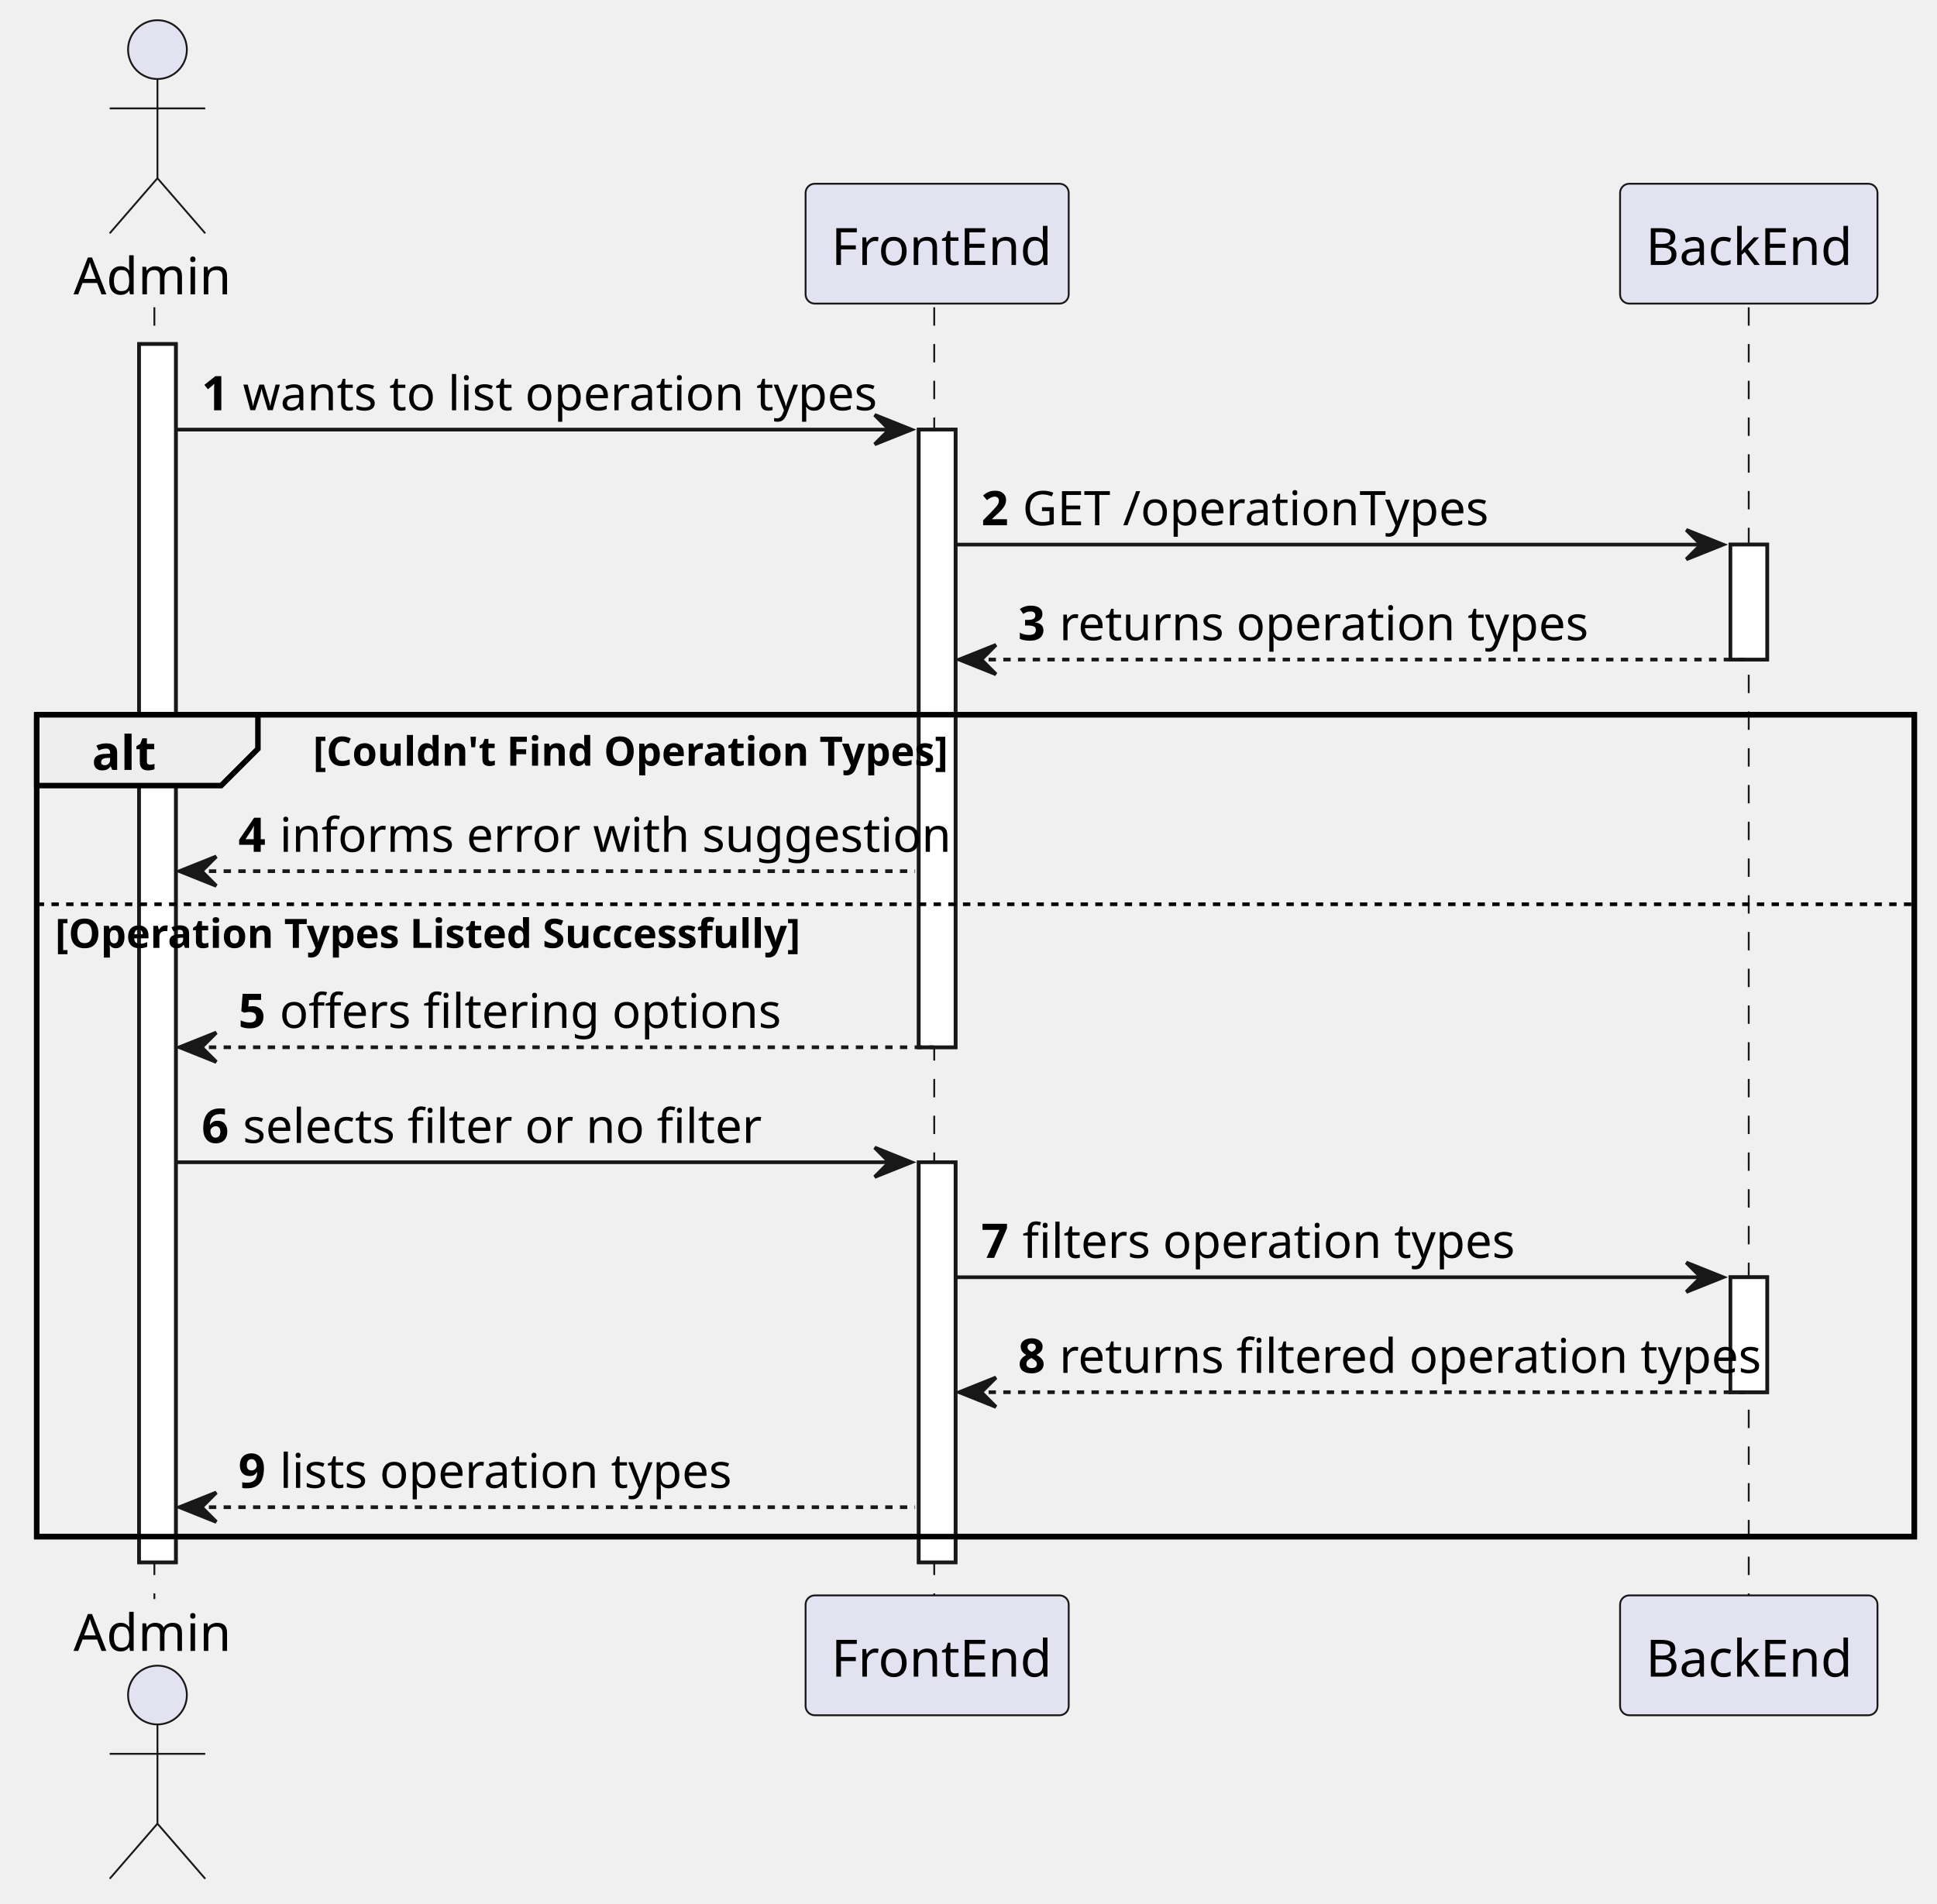
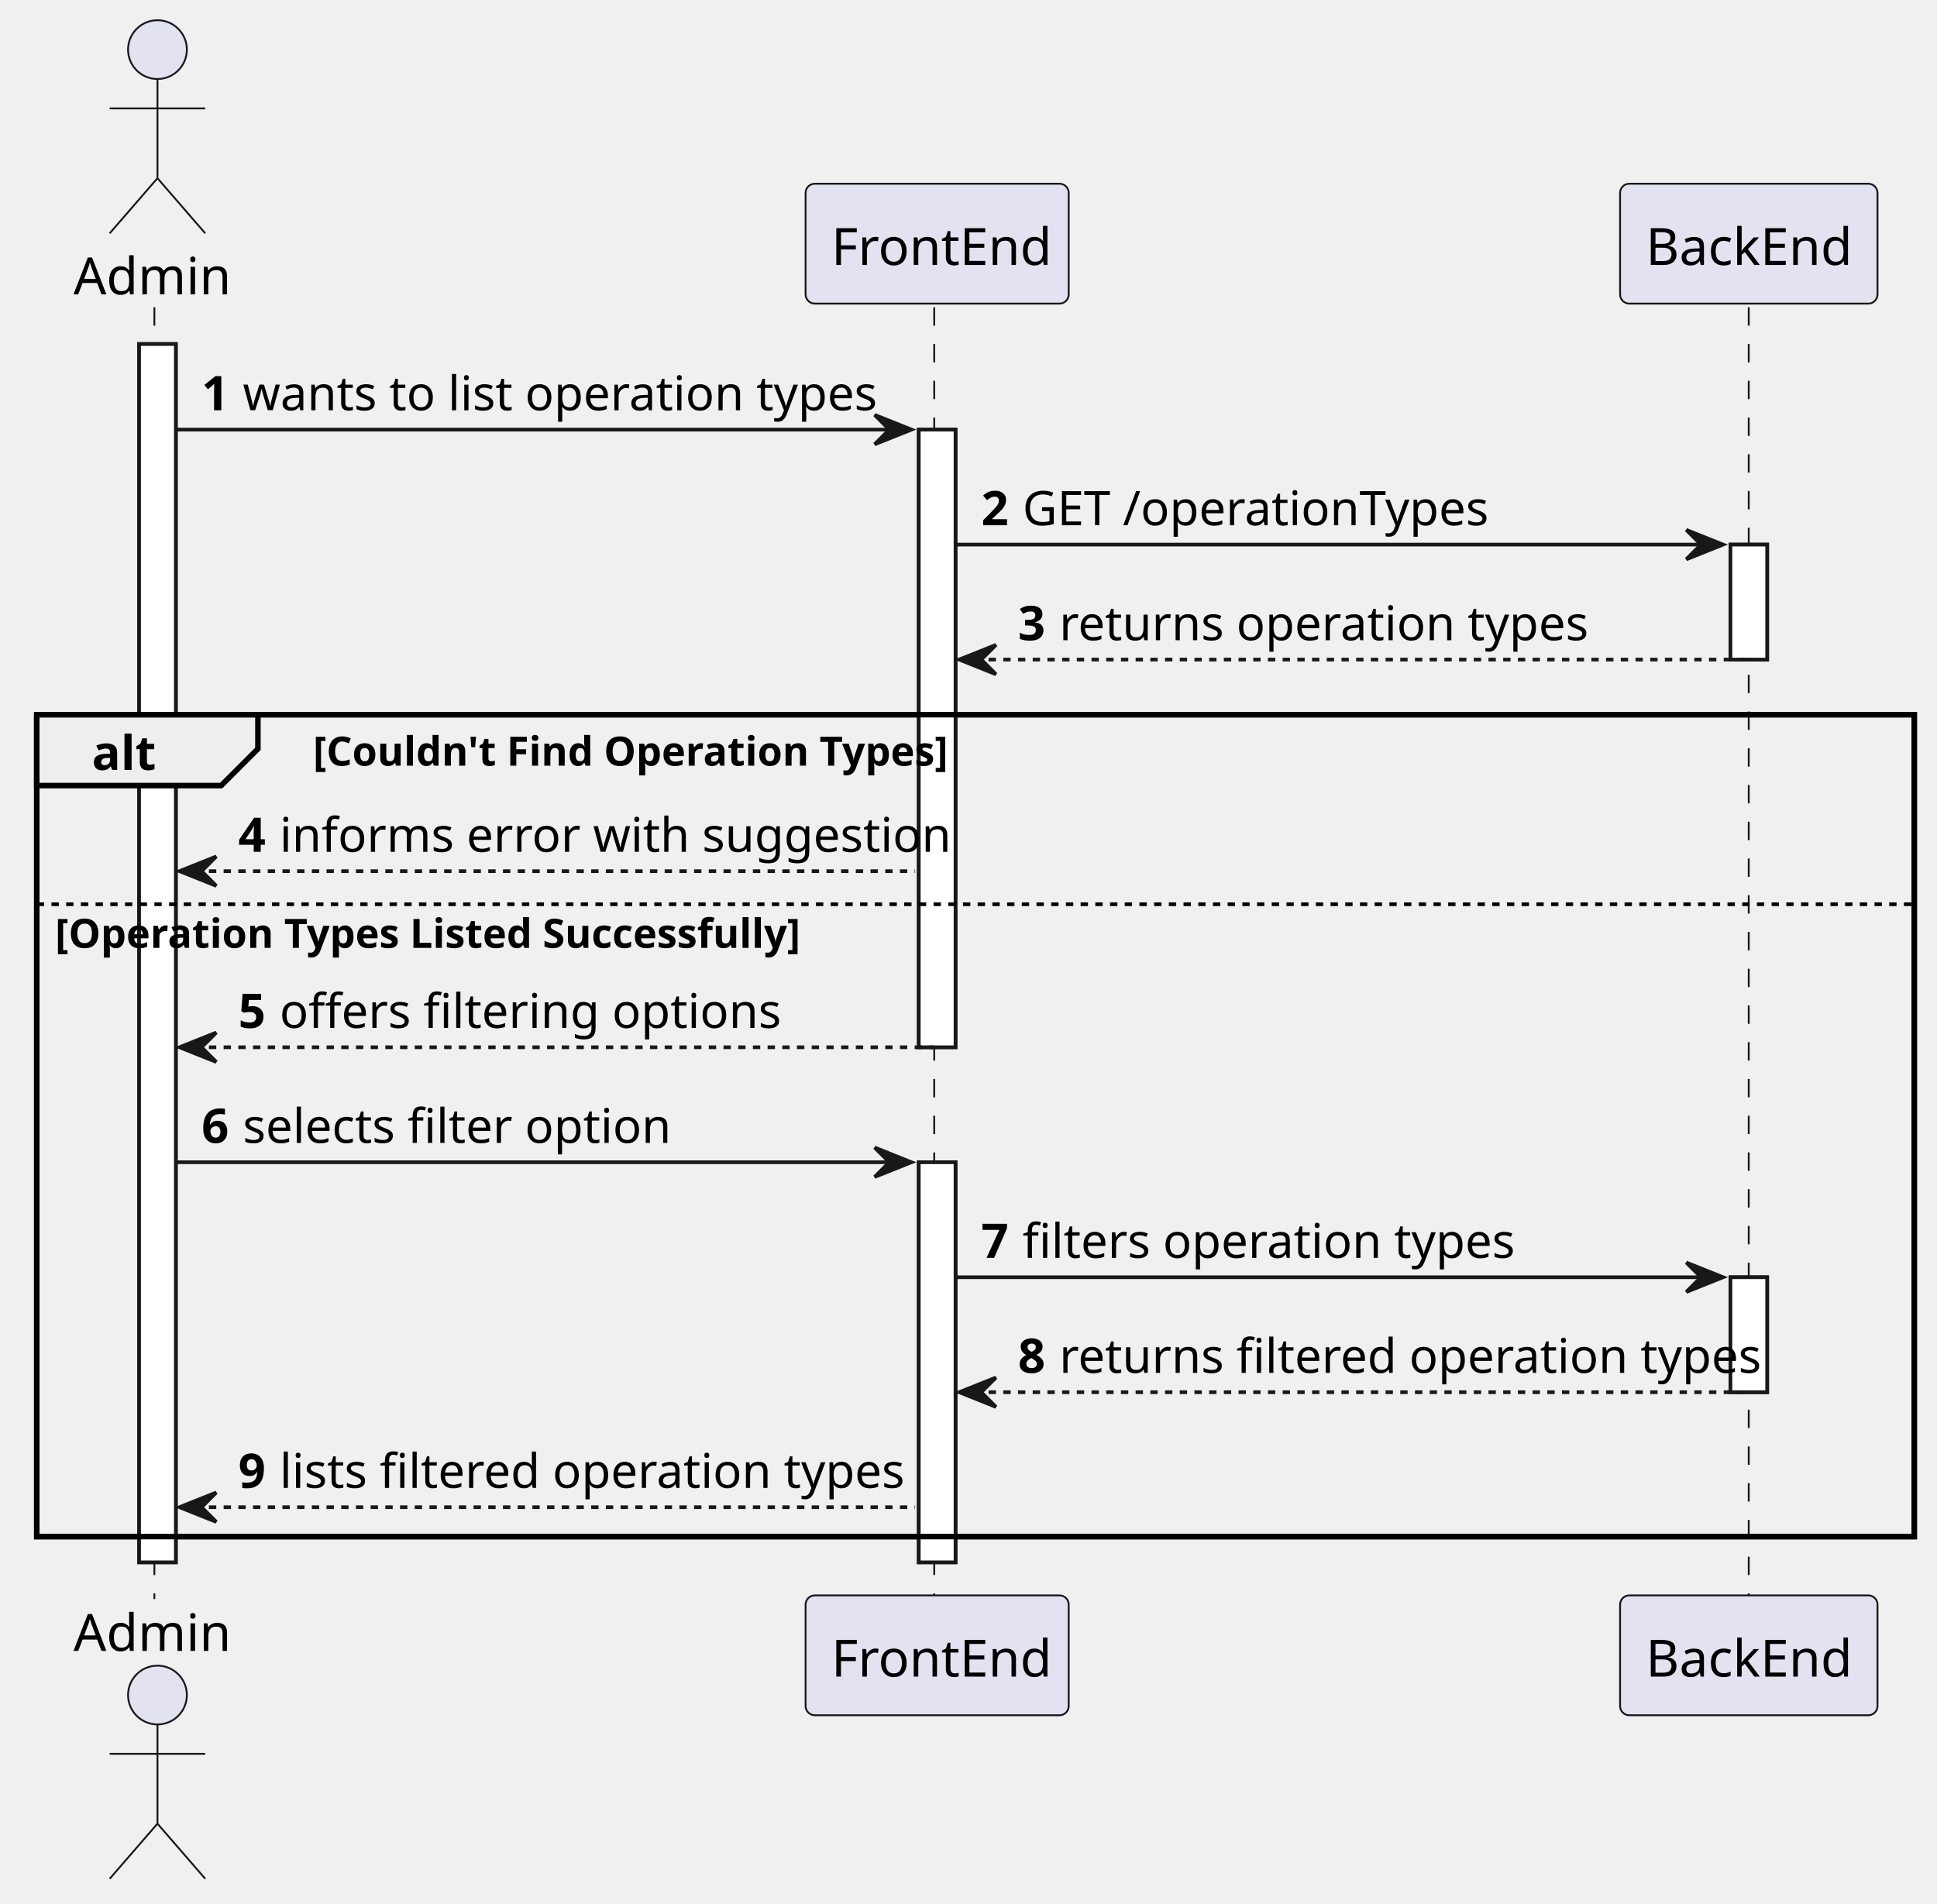
<svg xmlns="http://www.w3.org/2000/svg" contentStyleType="text/css" height="518px" preserveAspectRatio="none" style="width:527px;height:518px;background:#FFFFFF;" version="1.1" viewBox="0 0 527 518" width="527px" zoomAndPan="magnify">
  <defs />
  <g>
    <rect fill="#FFFFFF" height="331.541" style="stroke:#181818;stroke-width:1.0;" width="10" x="37.841" y="93.621" />
    <rect fill="#FFFFFF" height="168.086" style="stroke:#181818;stroke-width:1.0;" width="10" x="249.97" y="116.912" />
    <rect fill="#FFFFFF" height="108.873" style="stroke:#181818;stroke-width:1.0;" width="10" x="249.97" y="316.289" />
    <rect fill="#FFFFFF" height="31.291" style="stroke:#181818;stroke-width:1.0;" width="10" x="470.795" y="148.203" />
    <rect fill="#FFFFFF" height="31.291" style="stroke:#181818;stroke-width:1.0;" width="10" x="470.795" y="347.58" />
    <rect fill="none" height="223.668" style="stroke:#000000;stroke-width:1.5;" width="510.812" x="10" y="194.494" />
    <line style="stroke:#181818;stroke-width:0.5;stroke-dasharray:5.0,5.0;" x1="42" x2="42" y1="83.621" y2="435.162" />
    <line style="stroke:#181818;stroke-width:0.5;stroke-dasharray:5.0,5.0;" x1="254.177" x2="254.177" y1="83.621" y2="435.162" />
    <line style="stroke:#181818;stroke-width:0.5;stroke-dasharray:5.0,5.0;" x1="475.778" x2="475.778" y1="83.621" y2="435.162" />
    <text fill="#000000" font-family="sans-serif" font-size="14" lengthAdjust="spacing" textLength="39.683" x="20" y="80.107">Admin</text>
    <ellipse cx="42.841" cy="13.5" fill="#E2E2F0" rx="8" ry="8" style="stroke:#181818;stroke-width:0.5;" />
    <path d="M42.841,21.5 L42.841,48.5 M29.841,29.5 L55.841,29.5 M42.841,48.5 L29.841,63.5 M42.841,48.5 L55.841,63.5 " fill="none" style="stroke:#181818;stroke-width:0.5;" />
    <text fill="#000000" font-family="sans-serif" font-size="14" lengthAdjust="spacing" textLength="39.683" x="20" y="449.269">Admin</text>
    <ellipse cx="42.841" cy="461.283" fill="#E2E2F0" rx="8" ry="8" style="stroke:#181818;stroke-width:0.5;" />
    <path d="M42.841,469.283 L42.841,496.283 M29.841,477.283 L55.841,477.283 M42.841,496.283 L29.841,511.283 M42.841,496.283 L55.841,511.283 " fill="none" style="stroke:#181818;stroke-width:0.5;" />
    <rect fill="#E2E2F0" height="32.621" rx="2.5" ry="2.5" style="stroke:#181818;stroke-width:0.5;" width="71.586" x="219.177" y="50" />
    <text fill="#000000" font-family="sans-serif" font-size="14" lengthAdjust="spacing" textLength="57.586" x="226.177" y="72.107">FrontEnd</text>
    <rect fill="#E2E2F0" height="32.621" rx="2.5" ry="2.5" style="stroke:#181818;stroke-width:0.5;" width="71.586" x="219.177" y="434.162" />
    <text fill="#000000" font-family="sans-serif" font-size="14" lengthAdjust="spacing" textLength="57.586" x="226.177" y="456.269">FrontEnd</text>
    <rect fill="#E2E2F0" height="32.621" rx="2.5" ry="2.5" style="stroke:#181818;stroke-width:0.5;" width="70.034" x="440.778" y="50" />
    <text fill="#000000" font-family="sans-serif" font-size="14" lengthAdjust="spacing" textLength="56.034" x="447.778" y="72.107">BackEnd</text>
    <rect fill="#E2E2F0" height="32.621" rx="2.5" ry="2.5" style="stroke:#181818;stroke-width:0.5;" width="70.034" x="440.778" y="434.162" />
    <text fill="#000000" font-family="sans-serif" font-size="14" lengthAdjust="spacing" textLength="56.034" x="447.778" y="456.269">BackEnd</text>
    <rect fill="#FFFFFF" height="331.541" style="stroke:#181818;stroke-width:1.0;" width="10" x="37.841" y="93.621" />
    <rect fill="#FFFFFF" height="168.086" style="stroke:#181818;stroke-width:1.0;" width="10" x="249.97" y="116.912" />
    <rect fill="#FFFFFF" height="108.873" style="stroke:#181818;stroke-width:1.0;" width="10" x="249.97" y="316.289" />
    <rect fill="#FFFFFF" height="31.291" style="stroke:#181818;stroke-width:1.0;" width="10" x="470.795" y="148.203" />
    <rect fill="#FFFFFF" height="31.291" style="stroke:#181818;stroke-width:1.0;" width="10" x="470.795" y="347.58" />
    <polygon fill="#181818" points="237.97,112.912,247.97,116.912,237.97,120.912,241.97,116.912" style="stroke:#181818;stroke-width:1.0;" />
    <line style="stroke:#181818;stroke-width:1.0;" x1="47.841" x2="243.97" y1="116.912" y2="116.912" />
    <text fill="#000000" font-family="sans-serif" font-size="13" font-weight="bold" lengthAdjust="spacing" textLength="7.23" x="54.841" y="111.649">1</text>
    <text fill="#000000" font-family="sans-serif" font-size="13" lengthAdjust="spacing" textLength="160.418" x="66.071" y="111.649">wants to list operation types</text>
    <polygon fill="#181818" points="458.795,144.203,468.795,148.203,458.795,152.203,462.795,148.203" style="stroke:#181818;stroke-width:1.0;" />
    <line style="stroke:#181818;stroke-width:1.0;" x1="259.97" x2="464.795" y1="148.203" y2="148.203" />
    <text fill="#000000" font-family="sans-serif" font-size="13" font-weight="bold" lengthAdjust="spacing" textLength="7.23" x="266.97" y="142.94">2</text>
    <text fill="#000000" font-family="sans-serif" font-size="13" lengthAdjust="spacing" textLength="123.557" x="278.2" y="142.94">GET /operationTypes</text>
    <polygon fill="#181818" points="270.97,175.494,260.97,179.494,270.97,183.494,266.97,179.494" style="stroke:#181818;stroke-width:1.0;" />
    <line style="stroke:#181818;stroke-width:1.0;stroke-dasharray:2.0,2.0;" x1="264.97" x2="474.795" y1="179.494" y2="179.494" />
    <text fill="#000000" font-family="sans-serif" font-size="13" font-weight="bold" lengthAdjust="spacing" textLength="7.23" x="276.97" y="174.231">3</text>
    <text fill="#000000" font-family="sans-serif" font-size="13" lengthAdjust="spacing" textLength="132.964" x="288.2" y="174.231">returns operation types</text>
    <path d="M10,194.494 L70.171,194.494 L70.171,203.785 L60.171,213.785 L10,213.785 L10,194.494 " fill="#EEEEEE" style="stroke:#000000;stroke-width:1.5;" />
    <rect fill="none" height="223.668" style="stroke:#000000;stroke-width:1.5;" width="510.812" x="10" y="194.494" />
    <text fill="#000000" font-family="sans-serif" font-size="13" font-weight="bold" lengthAdjust="spacing" textLength="15.171" x="25" y="209.523">alt</text>
    <text fill="#000000" font-family="sans-serif" font-size="11" font-weight="bold" lengthAdjust="spacing" textLength="167.605" x="85.171" y="208.364">[Couldn't Find Operation Types]</text>
    <polygon fill="#181818" points="58.841,233.076,48.841,237.076,58.841,241.076,54.841,237.076" style="stroke:#181818;stroke-width:1.0;" />
    <line style="stroke:#181818;stroke-width:1.0;stroke-dasharray:2.0,2.0;" x1="52.841" x2="248.97" y1="237.076" y2="237.076" />
    <text fill="#000000" font-family="sans-serif" font-size="13" font-weight="bold" lengthAdjust="spacing" textLength="7.23" x="64.841" y="231.814">4</text>
    <text fill="#000000" font-family="sans-serif" font-size="13" lengthAdjust="spacing" textLength="166.899" x="76.071" y="231.814">informs error with suggestion</text>
    <line style="stroke:#000000;stroke-width:1.0;stroke-dasharray:2.0,2.0;" x1="10" x2="520.812" y1="246.076" y2="246.076" />
    <text fill="#000000" font-family="sans-serif" font-size="11" font-weight="bold" lengthAdjust="spacing" textLength="199.885" x="15" y="257.946">[Operation Types Listed Successfully]</text>
    <polygon fill="#181818" points="58.841,280.998,48.841,284.998,58.841,288.998,54.841,284.998" style="stroke:#181818;stroke-width:1.0;" />
    <line style="stroke:#181818;stroke-width:1.0;stroke-dasharray:2.0,2.0;" x1="52.841" x2="253.97" y1="284.998" y2="284.998" />
    <text fill="#000000" font-family="sans-serif" font-size="13" font-weight="bold" lengthAdjust="spacing" textLength="7.23" x="64.841" y="279.735">5</text>
    <text fill="#000000" font-family="sans-serif" font-size="13" lengthAdjust="spacing" textLength="123.564" x="76.071" y="279.735">offers filtering options</text>
    <polygon fill="#181818" points="237.97,312.289,247.97,316.289,237.97,320.289,241.97,316.289" style="stroke:#181818;stroke-width:1.0;" />
    <line style="stroke:#181818;stroke-width:1.0;" x1="47.841" x2="243.97" y1="316.289" y2="316.289" />
    <text fill="#000000" font-family="sans-serif" font-size="13" font-weight="bold" lengthAdjust="spacing" textLength="7.23" x="54.841" y="311.026">6</text>
-     <text fill="#000000" font-family="sans-serif" font-size="13" lengthAdjust="spacing" textLength="130.044" x="66.071" y="311.026">selects filter or no filter</text>
+     <text fill="#000000" font-family="sans-serif" font-size="13" lengthAdjust="spacing" textLength="107.663" x="66.071" y="311.026">selects filter option</text>
    <polygon fill="#181818" points="458.795,343.58,468.795,347.58,458.795,351.58,462.795,347.58" style="stroke:#181818;stroke-width:1.0;" />
    <line style="stroke:#181818;stroke-width:1.0;" x1="259.97" x2="464.795" y1="347.58" y2="347.58" />
    <text fill="#000000" font-family="sans-serif" font-size="13" font-weight="bold" lengthAdjust="spacing" textLength="7.23" x="266.97" y="342.317">7</text>
    <text fill="#000000" font-family="sans-serif" font-size="13" lengthAdjust="spacing" textLength="123.564" x="278.2" y="342.317">filters operation types</text>
    <polygon fill="#181818" points="270.97,374.871,260.97,378.871,270.97,382.871,266.97,378.871" style="stroke:#181818;stroke-width:1.0;" />
    <line style="stroke:#181818;stroke-width:1.0;stroke-dasharray:2.0,2.0;" x1="264.97" x2="474.795" y1="378.871" y2="378.871" />
    <text fill="#000000" font-family="sans-serif" font-size="13" font-weight="bold" lengthAdjust="spacing" textLength="7.23" x="276.97" y="373.608">8</text>
    <text fill="#000000" font-family="sans-serif" font-size="13" lengthAdjust="spacing" textLength="175.595" x="288.2" y="373.608">returns filtered operation types</text>
    <polygon fill="#181818" points="58.841,406.162,48.841,410.162,58.841,414.162,54.841,410.162" style="stroke:#181818;stroke-width:1.0;" />
    <line style="stroke:#181818;stroke-width:1.0;stroke-dasharray:2.0,2.0;" x1="52.841" x2="248.97" y1="410.162" y2="410.162" />
    <text fill="#000000" font-family="sans-serif" font-size="13" font-weight="bold" lengthAdjust="spacing" textLength="7.23" x="64.841" y="404.899">9</text>
-     <text fill="#000000" font-family="sans-serif" font-size="13" lengthAdjust="spacing" textLength="114.893" x="76.071" y="404.899">lists operation types</text>
+     <text fill="#000000" font-family="sans-serif" font-size="13" lengthAdjust="spacing" textLength="157.523" x="76.071" y="404.899">lists filtered operation types</text>
  </g>
</svg>
